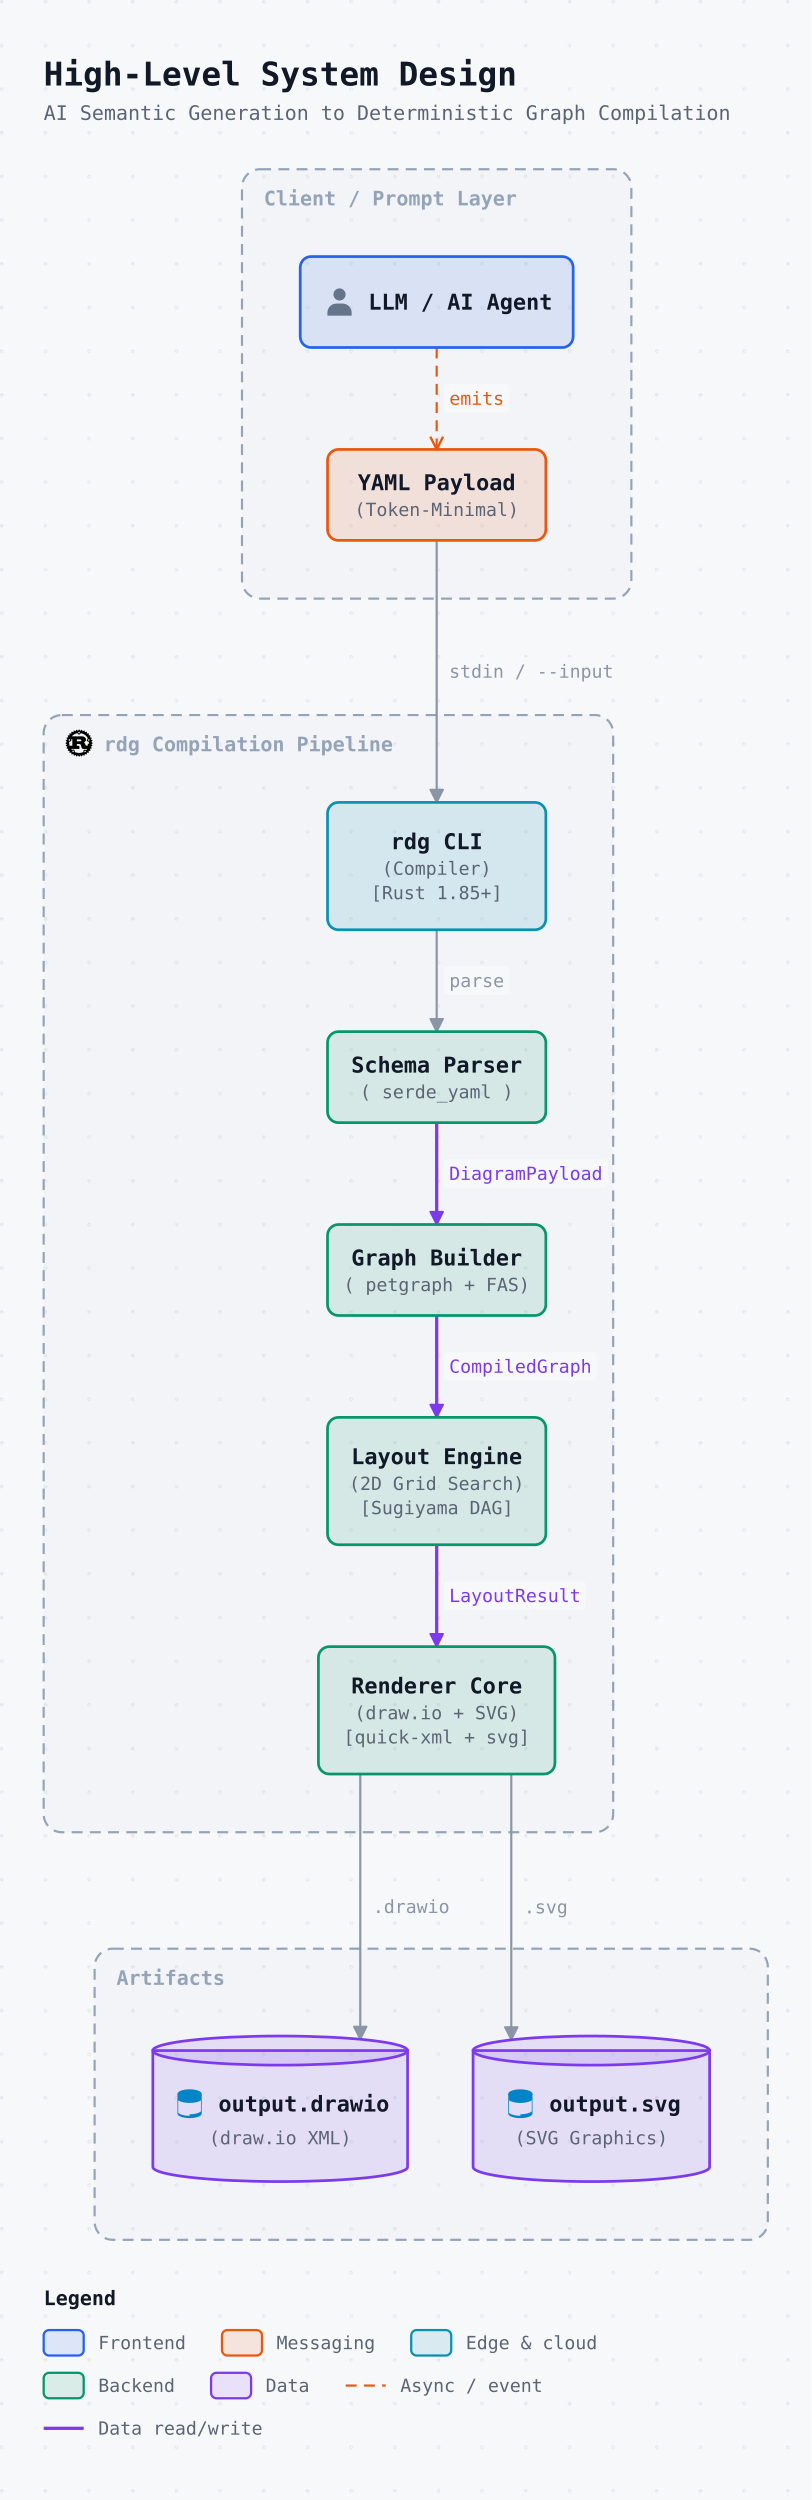
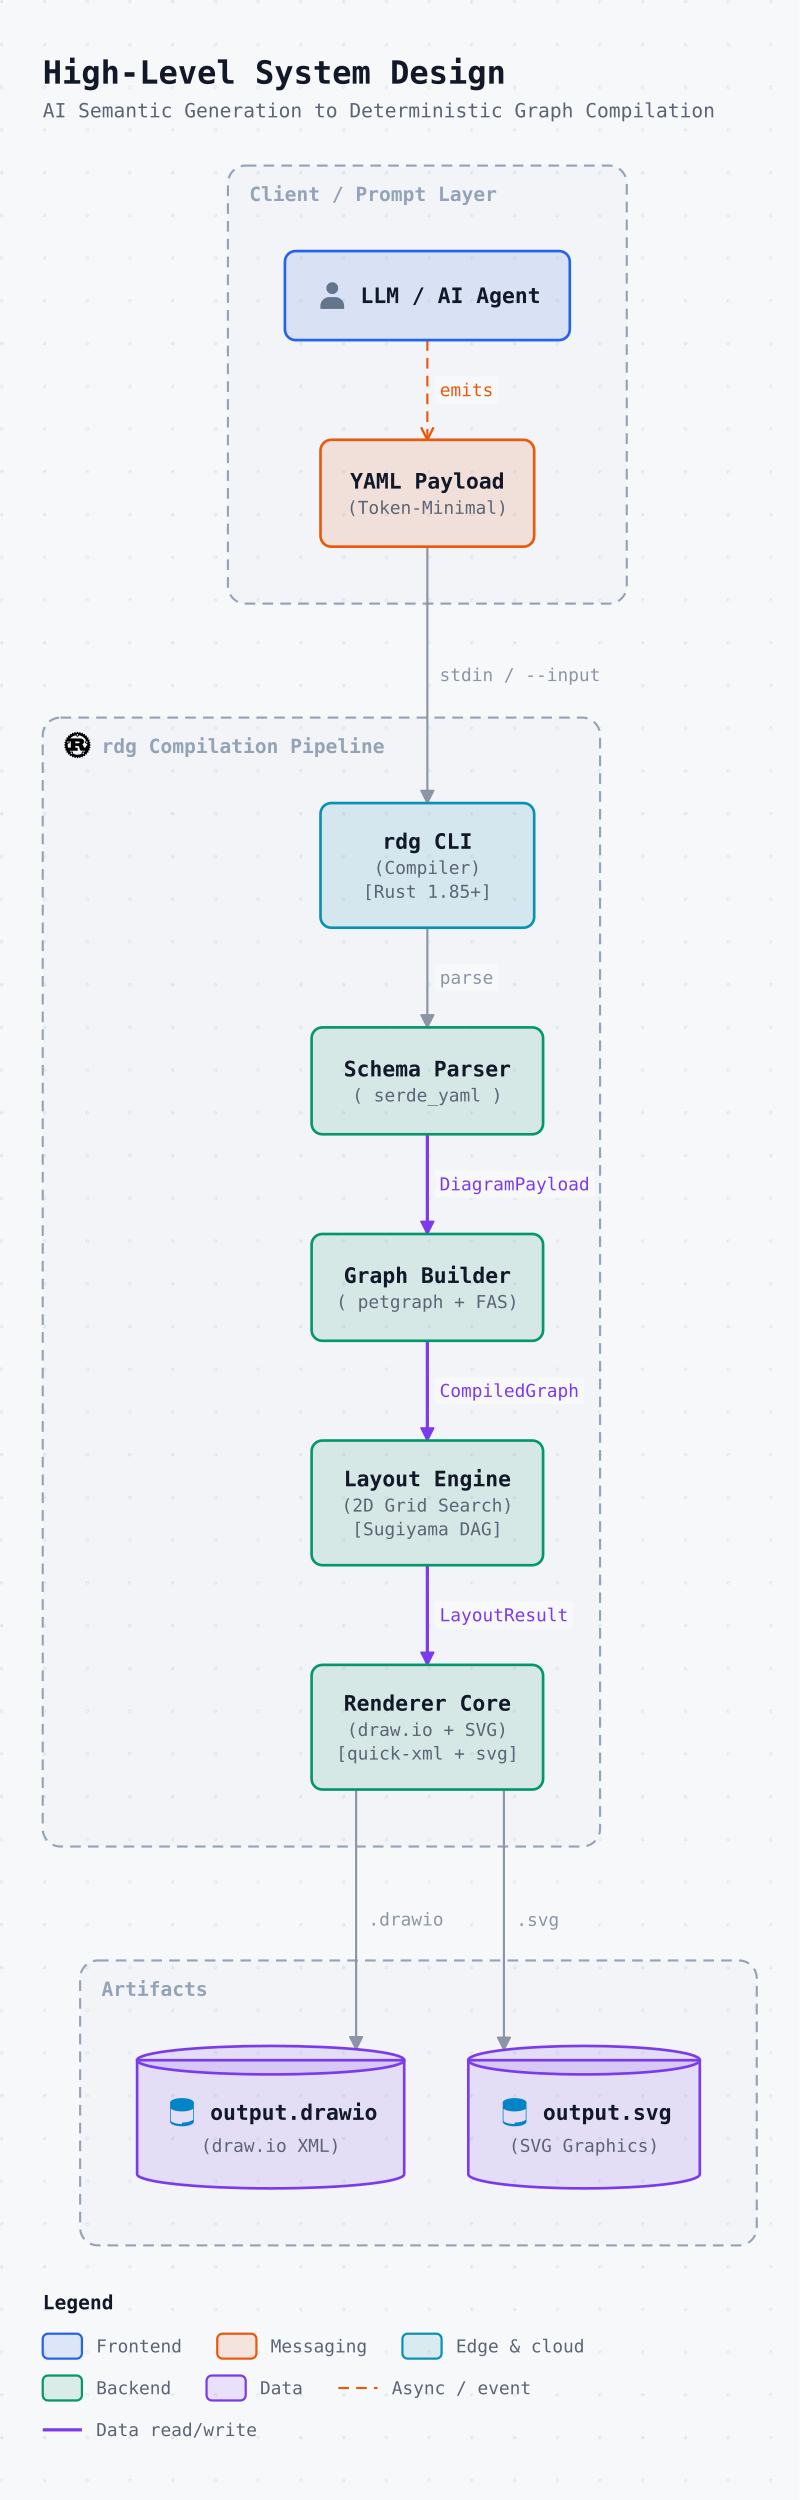
- <svg xmlns="http://www.w3.org/2000/svg" version="1.1" width="446" height="1374" viewBox="0 0 446 1374" font-family="JetBrains Mono, ui-monospace, SFMono-Regular, Menlo, Consolas, monospace">
+ <svg xmlns="http://www.w3.org/2000/svg" version="1.1" width="449" height="1404" viewBox="0 0 449 1404" font-family="JetBrains Mono, ui-monospace, SFMono-Regular, Menlo, Consolas, monospace">
  <defs>
    <pattern id="canvas-grid" width="24" height="24" patternUnits="userSpaceOnUse">
      <circle cx="1" cy="1" r="1" fill="#e3e7ed" />
    </pattern>
    <marker id="marker-arrow-2" viewBox="-1 -1 9 9" refX="7" refY="3.5" markerWidth="9" markerHeight="9" markerUnits="userSpaceOnUse" orient="auto-start-reverse">
      <path d="M0 0 L7 3.5 L0 7 Z" fill="#7c3aed" stroke="#7c3aed" stroke-width="1" stroke-linejoin="round" />
    </marker>
    <marker id="marker-arrow-1" viewBox="-1 -1 9 9" refX="7" refY="3.5" markerWidth="9" markerHeight="9" markerUnits="userSpaceOnUse" orient="auto-start-reverse">
      <path d="M0 0 L7 3.5 L0 7 Z" fill="#8b95a5" stroke="#8b95a5" stroke-width="1" stroke-linejoin="round" />
    </marker>
    <marker id="marker-open-0" viewBox="-1 -1 9 9" refX="7" refY="3.5" markerWidth="9" markerHeight="9" markerUnits="userSpaceOnUse" orient="auto-start-reverse">
      <path d="M0 0 L7 3.5 L0 7" fill="none" stroke="#ea580c" stroke-width="1.3" stroke-linejoin="round" />
    </marker>
  </defs>
  <rect width="100%" height="100%" fill="#f7f8fa" />
  <rect width="100%" height="100%" fill="url(#canvas-grid)" />
  <text x="24.0" y="47.0" text-anchor="start" font-size="18" font-weight="bold" fill="#111827">High-Level System Design</text>
  <text x="24.0" y="65.9" text-anchor="start" font-size="11" fill="#5b6474">AI Semantic Generation to Deterministic Graph Compilation</text>
-   <rect x="133.0" y="93.0" width="214.0" height="236.0" rx="10.0" fill="#94a3b8" fill-opacity="0.050" stroke="#94a3b8" stroke-width="1.2" stroke-dasharray="6 4" />
-   <text x="145.0" y="112.9" font-size="11" font-weight="bold" fill="#94a3b8">Client / Prompt Layer</text>
-   <rect x="24.0" y="393.0" width="313.0" height="614.0" rx="10.0" fill="#94a3b8" fill-opacity="0.050" stroke="#94a3b8" stroke-width="1.2" stroke-dasharray="6 4" />
-   <svg class="node-tech-icon" x="36.0" y="400.9" width="15.0" height="15.0" viewBox="0 0 128 128" preserveAspectRatio="xMidYMid meet">
+   <rect x="128.0" y="93.0" width="224.0" height="246.0" rx="10.0" fill="#94a3b8" fill-opacity="0.050" stroke="#94a3b8" stroke-width="1.2" stroke-dasharray="6 4" />
+   <text x="140.0" y="112.9" font-size="11" font-weight="bold" fill="#94a3b8">Client / Prompt Layer</text>
+   <rect x="24.0" y="403.0" width="313.0" height="634.0" rx="10.0" fill="#94a3b8" fill-opacity="0.050" stroke="#94a3b8" stroke-width="1.2" stroke-dasharray="6 4" />
+   <svg class="node-tech-icon" x="36.0" y="410.9" width="15.0" height="15.0" viewBox="0 0 128 128" preserveAspectRatio="xMidYMid meet">
    <path d="M62.96.242c-.232.135-1.203 1.528-2.16 3.097-2.4 3.94-2.426 3.942-5.65.55-2.098-2.208-2.605-2.612-3.28-2.607-.44.002-.995.152-1.235.332-.24.18-.916 1.612-1.504 3.183-1.346 3.6-1.41 3.715-2.156 3.86-.46.086-1.343-.407-3.463-1.929-1.565-1.125-3.1-2.045-3.411-2.045-1.291 0-1.655.706-2.27 4.4-.78 4.697-.754 4.681-4.988 2.758-1.71-.776-3.33-1.41-3.603-1.41-.274 0-.792.293-1.15.652-.652.652-.653.655-.475 4.246l.178 3.595-.68.364c-.602.322-1.017.283-3.684-.348-3.48-.822-4.216-.8-4.92.15l-.516.693.692 2.964c.38 1.63.745 3.2.814 3.487.067.287-.05.746-.26 1.02-.348.448-.717.49-3.94.44-5.452-.086-5.761.382-3.51 5.3.718 1.56 1.305 2.98 1.305 3.15 0 .898-.717 1.224-3.794 1.727-1.722.28-3.218.51-3.326.51-.107 0-.43.235-.717.522-.937.936-.671 1.816 1.453 4.814 2.646 3.735 2.642 3.75-1.73 5.421-4.971 1.902-5.072 2.37-1.287 5.96 3.525 3.344 3.53 3.295-.461 5.804C.208 62.8.162 62.846.085 63.876c-.093 1.253-.071 1.275 3.538 3.48 3.57 2.18 3.57 2.246.067 5.56C-.078 76.48.038 77 5.013 78.877c4.347 1.64 4.353 1.66 1.702 5.394-1.502 2.117-1.981 3-1.981 3.653 0 1.223.637 1.535 4.44 2.174 3.206.54 3.92.857 3.92 1.741 0 .182-.588 1.612-1.307 3.177-2.236 4.87-1.981 5.275 3.31 5.275 4.93 0 4.799-.15 3.737 4.294-.8 3.35-.813 3.992-.088 4.715.554.556 1.6.494 4.87-.289 2.499-.596 2.937-.637 3.516-.328l.66.354-.177 3.594c-.178 3.593-.177 3.595.475 4.248.358.36.884.652 1.165.652.282 0 1.903-.63 3.604-1.404 4.22-1.916 4.194-1.932 4.973 2.75.617 3.711.977 4.4 2.294 4.4.327 0 1.83-.88 3.34-1.958 2.654-1.893 3.342-2.19 4.049-1.74.182.115.89 1.67 1.572 3.455 1.003 2.625 1.37 3.31 1.929 3.576 1.062.51 1.72.1 4.218-2.62 3.016-3.286 3.14-3.27 5.602.72 2.72 4.406 3.424 4.396 6.212-.089 2.402-3.864 2.374-3.862 5.621-.47 2.157 2.25 2.616 2.61 3.343 2.61.464 0 1.019-.175 1.23-.388.214-.213.92-1.786 1.568-3.496.649-1.71 1.321-3.2 1.495-3.31.687-.436 1.398-.13 4.048 1.752 1.56 1.108 3.028 1.96 3.377 1.96 1.296 0 1.764-.92 2.302-4.535.46-3.082.554-3.378 1.16-3.685.596-.302.954-.2 3.75 1.07 1.701.77 3.323 1.402 3.604 1.402.282 0 .816-.302 1.184-.672l.672-.67-.184-3.448c-.177-3.29-.16-3.468.364-3.943.54-.488.596-.486 3.615.204 3.656.835 4.338.857 5.025.17.671-.67.664-.818-.254-4.69-1.03-4.346-1.168-4.19 3.78-4.19 3.374 0 3.75-.049 4.18-.523.718-.793.547-1.702-.896-4.779-.729-1.55-1.32-2.96-1.315-3.135.024-.914.743-1.227 4.065-1.767 2.033-.329 3.553-.71 3.829-.96.923-.833.584-1.918-1.523-4.873-2.642-3.703-2.63-3.738 1.599-5.297 5.064-1.866 5.209-2.488 1.419-6.09-3.51-3.335-3.512-3.317.333-5.677 4.648-2.853 4.655-3.496.082-6.335-3.933-2.44-3.93-2.406-.405-5.753 3.78-3.593 3.678-4.063-1.295-5.965-4.388-1.679-4.402-1.72-1.735-5.38 1.588-2.18 1.982-2.903 1.982-3.65 0-1.306-.586-1.598-4.436-2.22-3.216-.52-3.924-.835-3.924-1.75 0-.174.588-1.574 1.307-3.113 1.406-3.013 1.604-4.22.808-4.94-.428-.387-1-.443-4.067-.392-3.208.054-3.618.008-4.063-.439-.486-.488-.48-.557.278-3.725.931-3.88.935-3.975.17-4.694-.777-.73-1.262-.718-4.826.121-2.597.612-3.027.653-3.617.337l-.67-.36.185-3.582.186-3.58-.67-.67c-.369-.37-.891-.67-1.163-.67-.27 0-1.884.64-3.583 1.421-2.838 1.306-3.143 1.393-3.757 1.072-.612-.32-.714-.637-1.237-3.829-.603-3.693-.977-4.412-2.288-4.412-.311 0-1.853.925-3.426 2.055-2.584 1.856-2.93 2.032-3.574 1.807-.533-.186-.843-.59-1.221-1.599-.28-.742-.817-2.172-1.194-3.177-.762-2.028-1.187-2.482-2.328-2.482-.637 0-1.213.458-3.28 2.604-3.25 3.375-3.261 3.374-5.65-.545C66.073 1.78 65.075.382 64.81.24c-.597-.32-1.3-.32-1.85.002m2.96 11.798c2.83 2.014 1.326 6.75-2.144 6.75-3.368 0-5.064-4.057-2.66-6.36 1.358-1.3 3.304-1.459 4.805-.39m-3.558 12.507c1.855.705 2.616.282 6.852-3.8l3.182-3.07 1.347.18c4.225.56 12.627 4.25 17.455 7.666 4.436 3.14 10.332 9.534 12.845 13.93l.537.942-2.38 5.364c-1.31 2.95-2.382 5.673-2.382 6.053 0 .878.576 2.267 1.13 2.726.234.195 2.457 1.265 4.939 2.378l4.51 2.025.178 1.148c.23 1.495.26 5.167.052 6.21l-.163.816h-2.575c-2.987 0-2.756-.267-2.918 3.396-.118 2.656-.76 4.124-2.22 5.075-2.377 1.551-6.304 1.27-7.97-.57-.255-.284-.752-1.705-1.105-3.16-1.03-4.254-2.413-6.64-5.193-8.965-.878-.733-1.595-1.418-1.595-1.522 0-.102.965-.915 2.145-1.803 4.298-3.24 6.77-7.012 7.04-10.747.519-7.126-5.158-13.767-13.602-15.92-2.002-.51-2.857-.526-27.624-.526-14.057 0-25.56-.092-25.56-.204 0-.263 3.125-3.295 4.965-4.816 5.054-4.178 11.618-7.465 18.417-9.22l2.35-.61 3.34 3.387c1.839 1.863 3.64 3.5 4.003 3.637M20.3 46.34c1.539 1.008 2.17 3.54 1.26 5.062-1.405 2.356-4.966 2.455-6.373.178-2.046-3.309 1.895-7.349 5.113-5.24m90.672.13c4.026 2.454.906 8.493-3.404 6.586-2.877-1.273-2.97-5.206-.155-6.64 1.174-.6 2.523-.579 3.56.053M32.163 61.5v15.02h-13.28l-.526-2.285c-1.036-4.5-1.472-9.156-1.211-12.969l.182-2.679 4.565-2.047c2.864-1.283 4.706-2.262 4.943-2.625 1.038-1.584.94-2.715-.518-5.933l-.68-1.502h6.523V61.5M70.39 47.132c2.843.74 4.345 2.245 4.349 4.355.002 1.55-.765 2.52-2.67 3.38-1.348.61-1.562.625-10.063.708l-8.686.084v-8.92h7.782c6.078 0 8.112.086 9.288.393m-2.934 21.554c1.41.392 3.076 1.616 3.93 2.888.898 1.337 1.423 3.076 2.667 8.836 1.05 4.87 1.727 6.46 3.62 8.532 2.345 2.566 1.8 2.466 13.514 2.466 5.61 0 10.198.09 10.198.2 0 .197-3.863 4.764-4.03 4.764-.048 0-2.066-.422-4.484-.939-6.829-1.458-7.075-1.287-8.642 6.032l-1.008 4.702-.91.448c-1.518.75-6.453 2.292-9.01 2.82-4.228.87-8.828 1.162-12.871.821-6.893-.585-16.02-3.259-16.377-4.8-.075-.327-.535-2.443-1.018-4.704-.485-2.26-1.074-4.404-1.31-4.764-1.13-1.724-2.318-1.83-7.547-.674-1.98.44-3.708.796-3.84.796-.248 0-3.923-4.249-3.923-4.535 0-.09 8.728-.194 19.396-.23l19.395-.066.07-6.89c.05-4.865-.018-6.997-.23-7.25-.234-.284-1.485-.358-6.011-.358H53.32v-8.36l6.597.001c3.626.002 7.02.12 7.539.264M37.57 100.02c3.084 1.88 1.605 6.804-2.043 6.8-3.74 0-5.127-4.88-1.94-6.826 1.055-.643 2.908-.63 3.983.026m56.48.206c1.512 1.108 2.015 3.413 1.079 4.95-2.46 4.034-8.612.827-6.557-3.419 1.01-2.085 3.695-2.837 5.478-1.53" />
  </svg>
-   <text x="57.0" y="412.9" font-size="11" font-weight="bold" fill="#94a3b8">rdg Compilation Pipeline</text>
-   <rect x="52.0" y="1071.0" width="370.0" height="160.0" rx="10.0" fill="#94a3b8" fill-opacity="0.050" stroke="#94a3b8" stroke-width="1.2" stroke-dasharray="6 4" />
-   <text x="64.0" y="1090.9" font-size="11" font-weight="bold" fill="#94a3b8">Artifacts</text>
+   <text x="57.0" y="422.9" font-size="11" font-weight="bold" fill="#94a3b8">rdg Compilation Pipeline</text>
+   <rect x="45.0" y="1101.0" width="380.0" height="160.0" rx="10.0" fill="#94a3b8" fill-opacity="0.050" stroke="#94a3b8" stroke-width="1.2" stroke-dasharray="6 4" />
+   <text x="57.0" y="1120.9" font-size="11" font-weight="bold" fill="#94a3b8">Artifacts</text>
  <path d="M 240.0 191.0 L 240.0 247.0" fill="none" stroke="#ea580c" stroke-width="1.2" stroke-dasharray="6 4" marker-end="url(#marker-open-0)" />
-   <path d="M 240.0 297.0 L 240.0 441.0" fill="none" stroke="#8b95a5" stroke-width="1.2" marker-end="url(#marker-arrow-1)" />
-   <path d="M 240.0 511.0 L 240.0 567.0" fill="none" stroke="#8b95a5" stroke-width="1.2" marker-end="url(#marker-arrow-1)" />
-   <path d="M 240.0 617.0 L 240.0 673.0" fill="none" stroke="#7c3aed" stroke-width="1.8" marker-end="url(#marker-arrow-2)" />
-   <path d="M 240.0 723.0 L 240.0 779.0" fill="none" stroke="#7c3aed" stroke-width="1.8" marker-end="url(#marker-arrow-2)" />
-   <path d="M 240.0 849.0 L 240.0 905.0" fill="none" stroke="#7c3aed" stroke-width="1.8" marker-end="url(#marker-arrow-2)" />
-   <path d="M 198.0 975.0 L 198.0 1120.8" fill="none" stroke="#8b95a5" stroke-width="1.2" marker-end="url(#marker-arrow-1)" />
-   <path d="M 281.0 975.0 L 281.0 1121.1" fill="none" stroke="#8b95a5" stroke-width="1.2" marker-end="url(#marker-arrow-1)" />
-   <rect fill="#2563eb" fill-opacity="0.122" stroke="#2563eb" stroke-width="1.5" x="165.0" y="141.0" width="150.0" height="50.0" rx="6.0" />
+   <path d="M 240.0 307.0 L 240.0 451.0" fill="none" stroke="#8b95a5" stroke-width="1.2" marker-end="url(#marker-arrow-1)" />
+   <path d="M 240.0 521.0 L 240.0 577.0" fill="none" stroke="#8b95a5" stroke-width="1.2" marker-end="url(#marker-arrow-1)" />
+   <path d="M 240.0 637.0 L 240.0 693.0" fill="none" stroke="#7c3aed" stroke-width="1.8" marker-end="url(#marker-arrow-2)" />
+   <path d="M 240.0 753.0 L 240.0 809.0" fill="none" stroke="#7c3aed" stroke-width="1.8" marker-end="url(#marker-arrow-2)" />
+   <path d="M 240.0 879.0 L 240.0 935.0" fill="none" stroke="#7c3aed" stroke-width="1.8" marker-end="url(#marker-arrow-2)" />
+   <path d="M 200.0 1005.0 L 200.0 1150.9" fill="none" stroke="#8b95a5" stroke-width="1.2" marker-end="url(#marker-arrow-1)" />
+   <path d="M 283.0 1005.0 L 283.0 1151.2" fill="none" stroke="#8b95a5" stroke-width="1.2" marker-end="url(#marker-arrow-1)" />
+   <rect fill="#2563eb" fill-opacity="0.122" stroke="#2563eb" stroke-width="1.5" x="160.0" y="141.0" width="160.0" height="50.0" rx="6.0" />
  <svg class="node-tech-icon" x="176.6" y="156.0" width="20.0" height="20.0" viewBox="0 0 24 24" preserveAspectRatio="xMidYMid meet">
    <g>
      <circle cx="12" cy="7" r="4" fill="#64748b" />
      <path fill="#64748b" d="M4 21v-2a6 6 0 0 1 6-6h4a6 6 0 0 1 6 6v2H4z" />
    </g>
  </svg>
  <text x="253.0" y="170.2" text-anchor="middle" font-size="12" font-weight="bold" fill="#111827">
    <tspan>LLM / AI Agent</tspan>
  </text>
-   <rect fill="#ea580c" fill-opacity="0.122" stroke="#ea580c" stroke-width="1.5" x="180.0" y="247.0" width="120.0" height="50.0" rx="6.0" />
-   <text x="240.0" y="269.4" text-anchor="middle" font-size="12" font-weight="bold" fill="#111827">
+   <rect fill="#ea580c" fill-opacity="0.122" stroke="#ea580c" stroke-width="1.5" x="180.0" y="247.0" width="120.0" height="60.0" rx="6.0" />
+   <text x="240.0" y="274.4" text-anchor="middle" font-size="12" font-weight="bold" fill="#111827">
    <tspan>YAML Payload</tspan>
  </text>
-   <text x="240.0" y="283.6" text-anchor="middle" font-size="10" font-weight="normal" fill="#5b6474">
+   <text x="240.0" y="288.6" text-anchor="middle" font-size="10" font-weight="normal" fill="#5b6474">
    <tspan>(Token-Minimal)</tspan>
  </text>
-   <rect fill="#0891b2" fill-opacity="0.122" stroke="#0891b2" stroke-width="1.5" x="180.0" y="441.0" width="120.0" height="70.0" rx="6.0" />
-   <text x="240.0" y="466.7" text-anchor="middle" font-size="12" font-weight="bold" fill="#111827">
+   <rect fill="#0891b2" fill-opacity="0.122" stroke="#0891b2" stroke-width="1.5" x="180.0" y="451.0" width="120.0" height="70.0" rx="6.0" />
+   <text x="240.0" y="476.7" text-anchor="middle" font-size="12" font-weight="bold" fill="#111827">
    <tspan font-family="JetBrains Mono, ui-monospace, Menlo, monospace">rdg</tspan>
    <tspan> CLI</tspan>
  </text>
-   <text x="240.0" y="480.8" text-anchor="middle" font-size="10" font-weight="normal" fill="#5b6474">
+   <text x="240.0" y="490.8" text-anchor="middle" font-size="10" font-weight="normal" fill="#5b6474">
    <tspan>(Compiler)</tspan>
  </text>
-   <text x="240.0" y="494.2" text-anchor="middle" font-size="10" fill="#5b6474">[Rust 1.85+]</text>
-   <rect fill="#059669" fill-opacity="0.122" stroke="#059669" stroke-width="1.5" x="180.0" y="567.0" width="120.0" height="50.0" rx="6.0" />
-   <text x="240.0" y="589.5" text-anchor="middle" font-size="12" font-weight="bold" fill="#111827">
+   <text x="240.0" y="504.2" text-anchor="middle" font-size="10" fill="#5b6474">[Rust 1.85+]</text>
+   <rect fill="#059669" fill-opacity="0.122" stroke="#059669" stroke-width="1.5" x="175.0" y="577.0" width="130.0" height="60.0" rx="6.0" />
+   <text x="240.0" y="604.5" text-anchor="middle" font-size="12" font-weight="bold" fill="#111827">
    <tspan>Schema Parser</tspan>
  </text>
-   <text x="240.0" y="603.6" text-anchor="middle" font-size="10" font-weight="normal" fill="#5b6474">
+   <text x="240.0" y="618.6" text-anchor="middle" font-size="10" font-weight="normal" fill="#5b6474">
    <tspan>(</tspan>
    <tspan font-family="JetBrains Mono, ui-monospace, Menlo, monospace">serde_yaml</tspan>
    <tspan>)</tspan>
  </text>
-   <rect fill="#059669" fill-opacity="0.122" stroke="#059669" stroke-width="1.5" x="180.0" y="673.0" width="120.0" height="50.0" rx="6.0" />
-   <text x="240.0" y="695.5" text-anchor="middle" font-size="12" font-weight="bold" fill="#111827">
+   <rect fill="#059669" fill-opacity="0.122" stroke="#059669" stroke-width="1.5" x="175.0" y="693.0" width="130.0" height="60.0" rx="6.0" />
+   <text x="240.0" y="720.5" text-anchor="middle" font-size="12" font-weight="bold" fill="#111827">
    <tspan>Graph Builder</tspan>
  </text>
-   <text x="240.0" y="709.6" text-anchor="middle" font-size="10" font-weight="normal" fill="#5b6474">
+   <text x="240.0" y="734.6" text-anchor="middle" font-size="10" font-weight="normal" fill="#5b6474">
    <tspan>(</tspan>
    <tspan font-family="JetBrains Mono, ui-monospace, Menlo, monospace">petgraph</tspan>
    <tspan> + FAS)</tspan>
  </text>
-   <rect fill="#059669" fill-opacity="0.122" stroke="#059669" stroke-width="1.5" x="180.0" y="779.0" width="120.0" height="70.0" rx="6.0" />
-   <text x="240.0" y="804.7" text-anchor="middle" font-size="12" font-weight="bold" fill="#111827">
+   <rect fill="#059669" fill-opacity="0.122" stroke="#059669" stroke-width="1.5" x="175.0" y="809.0" width="130.0" height="70.0" rx="6.0" />
+   <text x="240.0" y="834.7" text-anchor="middle" font-size="12" font-weight="bold" fill="#111827">
    <tspan>Layout Engine</tspan>
  </text>
-   <text x="240.0" y="818.9" text-anchor="middle" font-size="10" font-weight="normal" fill="#5b6474">
+   <text x="240.0" y="848.9" text-anchor="middle" font-size="10" font-weight="normal" fill="#5b6474">
    <tspan>(2D Grid Search)</tspan>
  </text>
-   <text x="240.0" y="832.2" text-anchor="middle" font-size="10" fill="#5b6474">[Sugiyama DAG]</text>
-   <rect fill="#059669" fill-opacity="0.122" stroke="#059669" stroke-width="1.5" x="175.0" y="905.0" width="130.0" height="70.0" rx="6.0" />
-   <text x="240.0" y="930.7" text-anchor="middle" font-size="12" font-weight="bold" fill="#111827">
+   <text x="240.0" y="862.2" text-anchor="middle" font-size="10" fill="#5b6474">[Sugiyama DAG]</text>
+   <rect fill="#059669" fill-opacity="0.122" stroke="#059669" stroke-width="1.5" x="175.0" y="935.0" width="130.0" height="70.0" rx="6.0" />
+   <text x="240.0" y="960.7" text-anchor="middle" font-size="12" font-weight="bold" fill="#111827">
    <tspan>Renderer Core</tspan>
  </text>
-   <text x="240.0" y="944.9" text-anchor="middle" font-size="10" font-weight="normal" fill="#5b6474">
+   <text x="240.0" y="974.9" text-anchor="middle" font-size="10" font-weight="normal" fill="#5b6474">
    <tspan>(draw.io + SVG)</tspan>
  </text>
-   <text x="240.0" y="958.2" text-anchor="middle" font-size="10" fill="#5b6474">[quick-xml + svg]</text>
-   <path fill="#7c3aed" fill-opacity="0.122" stroke="#7c3aed" stroke-width="1.5" d="M 84.0 1127.0 L 84.0 1191.0 A 70.0 8.0 0 0 0 224.0 1191.0 L 224.0 1127.0 Z" />
-   <ellipse cx="154.0" cy="1127.0" rx="70.0" ry="8.0" fill="#7c3aed" fill-opacity="0.122" stroke="#7c3aed" stroke-width="1.5" />
-   <svg class="node-tech-icon" x="94.2" y="1146.2" width="20.0" height="20.0" viewBox="0 0 24 24" preserveAspectRatio="xMidYMid meet">
+   <text x="240.0" y="988.2" text-anchor="middle" font-size="10" fill="#5b6474">[quick-xml + svg]</text>
+   <path fill="#7c3aed" fill-opacity="0.122" stroke="#7c3aed" stroke-width="1.5" d="M 77.0 1157.0 L 77.0 1221.0 A 75.0 8.0 0 0 0 227.0 1221.0 L 227.0 1157.0 Z" />
+   <ellipse cx="152.0" cy="1157.0" rx="75.0" ry="8.0" fill="#7c3aed" fill-opacity="0.122" stroke="#7c3aed" stroke-width="1.5" />
+   <svg class="node-tech-icon" x="92.2" y="1176.2" width="20.0" height="20.0" viewBox="0 0 24 24" preserveAspectRatio="xMidYMid meet">
    <g>
      <ellipse cx="12" cy="5.5" rx="8" ry="3" fill="#0284c7" />
      <path fill="#0284c7" d="M4 5.5v13c0 1.7 3.6 3 8 3s8-1.3 8-3v-13H4zm8 14.5c-3.5 0-6.5-.9-7.5-2V9.8c1.8 1.1 4.5 1.7 7.5 1.7s5.7-.6 7.5-1.7V17c-1 1.1-4 2-7.5 2z" />
    </g>
  </svg>
-   <text x="167.0" y="1160.5" text-anchor="middle" font-size="12" font-weight="bold" fill="#111827">
+   <text x="165.0" y="1190.5" text-anchor="middle" font-size="12" font-weight="bold" fill="#111827">
    <tspan font-family="JetBrains Mono, ui-monospace, Menlo, monospace">output.drawio</tspan>
  </text>
-   <text x="154.0" y="1178.5" text-anchor="middle" font-size="10" font-weight="normal" fill="#5b6474">
+   <text x="152.0" y="1208.5" text-anchor="middle" font-size="10" font-weight="normal" fill="#5b6474">
    <tspan>(draw.io XML)</tspan>
  </text>
-   <path fill="#7c3aed" fill-opacity="0.122" stroke="#7c3aed" stroke-width="1.5" d="M 260.0 1127.0 L 260.0 1191.0 A 65.0 8.0 0 0 0 390.0 1191.0 L 390.0 1127.0 Z" />
-   <ellipse cx="325.0" cy="1127.0" rx="65.0" ry="8.0" fill="#7c3aed" fill-opacity="0.122" stroke="#7c3aed" stroke-width="1.5" />
-   <svg class="node-tech-icon" x="276.0" y="1146.2" width="20.0" height="20.0" viewBox="0 0 24 24" preserveAspectRatio="xMidYMid meet">
+   <path fill="#7c3aed" fill-opacity="0.122" stroke="#7c3aed" stroke-width="1.5" d="M 263.0 1157.0 L 263.0 1221.0 A 65.0 8.0 0 0 0 393.0 1221.0 L 393.0 1157.0 Z" />
+   <ellipse cx="328.0" cy="1157.0" rx="65.0" ry="8.0" fill="#7c3aed" fill-opacity="0.122" stroke="#7c3aed" stroke-width="1.5" />
+   <svg class="node-tech-icon" x="279.0" y="1176.2" width="20.0" height="20.0" viewBox="0 0 24 24" preserveAspectRatio="xMidYMid meet">
    <g>
      <ellipse cx="12" cy="5.5" rx="8" ry="3" fill="#0284c7" />
      <path fill="#0284c7" d="M4 5.5v13c0 1.7 3.6 3 8 3s8-1.3 8-3v-13H4zm8 14.5c-3.5 0-6.5-.9-7.5-2V9.8c1.8 1.1 4.5 1.7 7.5 1.7s5.7-.6 7.5-1.7V17c-1 1.1-4 2-7.5 2z" />
    </g>
  </svg>
-   <text x="338.0" y="1160.5" text-anchor="middle" font-size="12" font-weight="bold" fill="#111827">
+   <text x="341.0" y="1190.5" text-anchor="middle" font-size="12" font-weight="bold" fill="#111827">
    <tspan font-family="JetBrains Mono, ui-monospace, Menlo, monospace">output.svg</tspan>
  </text>
-   <text x="325.0" y="1178.5" text-anchor="middle" font-size="10" font-weight="normal" fill="#5b6474">
+   <text x="328.0" y="1208.5" text-anchor="middle" font-size="10" font-weight="normal" fill="#5b6474">
    <tspan>(SVG Graphics)</tspan>
  </text>
  <rect x="244.0" y="211.2" width="36.0" height="15.5" rx="2" fill="#f7f8fa" />
  <text x="262.0" y="222.5" text-anchor="middle" font-size="10" fill="#ea580c">emits</text>
-   <rect x="244.0" y="361.2" width="96.0" height="15.5" rx="2" fill="#f7f8fa" />
-   <text x="292.0" y="372.5" text-anchor="middle" font-size="10" fill="#8b95a5">stdin / --input</text>
-   <rect x="244.0" y="531.2" width="36.0" height="15.5" rx="2" fill="#f7f8fa" />
-   <text x="262.0" y="542.5" text-anchor="middle" font-size="10" fill="#8b95a5">parse</text>
-   <rect x="244.0" y="637.2" width="90.0" height="15.5" rx="2" fill="#f7f8fa" />
-   <text x="289.0" y="648.5" text-anchor="middle" font-size="10" fill="#7c3aed">DiagramPayload</text>
-   <rect x="244.0" y="743.2" width="84.0" height="15.5" rx="2" fill="#f7f8fa" />
-   <text x="286.0" y="754.5" text-anchor="middle" font-size="10" fill="#7c3aed">CompiledGraph</text>
-   <rect x="244.0" y="869.2" width="78.0" height="15.5" rx="2" fill="#f7f8fa" />
-   <text x="283.0" y="880.5" text-anchor="middle" font-size="10" fill="#7c3aed">LayoutResult</text>
-   <rect x="202.0" y="1040.1" width="48.0" height="15.5" rx="2" fill="#f7f8fa" />
-   <text x="226.0" y="1051.4" text-anchor="middle" font-size="10" fill="#8b95a5">.drawio</text>
-   <rect x="285.0" y="1040.3" width="30.0" height="15.5" rx="2" fill="#f7f8fa" />
-   <text x="300.0" y="1051.6" text-anchor="middle" font-size="10" fill="#8b95a5">.svg</text>
-   <text x="24.0" y="1266.9" font-size="11" font-weight="bold" fill="#111827">Legend</text>
-   <rect x="24.0" y="1280.6" width="22" height="14" rx="3" fill="#2563eb" fill-opacity="0.122" stroke="#2563eb" stroke-width="1.25" />
-   <text x="54.0" y="1291.1" font-size="10" fill="#5b6474">Frontend</text>
-   <rect x="122.0" y="1280.6" width="22" height="14" rx="3" fill="#ea580c" fill-opacity="0.122" stroke="#ea580c" stroke-width="1.25" />
-   <text x="152.0" y="1291.1" font-size="10" fill="#5b6474">Messaging</text>
-   <rect x="226.0" y="1280.6" width="22" height="14" rx="3" fill="#0891b2" fill-opacity="0.122" stroke="#0891b2" stroke-width="1.25" />
-   <text x="256.0" y="1291.1" font-size="10" fill="#5b6474">Edge &amp; cloud</text>
-   <rect x="24.0" y="1304.1" width="22" height="14" rx="3" fill="#059669" fill-opacity="0.122" stroke="#059669" stroke-width="1.25" />
-   <text x="54.0" y="1314.6" font-size="10" fill="#5b6474">Backend</text>
-   <rect x="116.0" y="1304.1" width="22" height="14" rx="3" fill="#7c3aed" fill-opacity="0.122" stroke="#7c3aed" stroke-width="1.25" />
-   <text x="146.0" y="1314.6" font-size="10" fill="#5b6474">Data</text>
-   <line x1="190.0" y1="1311.1" x2="212.0" y2="1311.1" stroke="#ea580c" stroke-width="1.2" stroke-dasharray="6 4" />
-   <text x="220.0" y="1314.6" font-size="10" fill="#5b6474">Async / event</text>
-   <line x1="24.0" y1="1334.6" x2="46.0" y2="1334.6" stroke="#7c3aed" stroke-width="1.8" />
-   <text x="54.0" y="1338.1" font-size="10" fill="#5b6474">Data read/write</text>
+   <rect x="244.0" y="371.2" width="96.0" height="15.5" rx="2" fill="#f7f8fa" />
+   <text x="292.0" y="382.5" text-anchor="middle" font-size="10" fill="#8b95a5">stdin / --input</text>
+   <rect x="244.0" y="541.2" width="36.0" height="15.5" rx="2" fill="#f7f8fa" />
+   <text x="262.0" y="552.5" text-anchor="middle" font-size="10" fill="#8b95a5">parse</text>
+   <rect x="244.0" y="657.2" width="90.0" height="15.5" rx="2" fill="#f7f8fa" />
+   <text x="289.0" y="668.5" text-anchor="middle" font-size="10" fill="#7c3aed">DiagramPayload</text>
+   <rect x="244.0" y="773.2" width="84.0" height="15.5" rx="2" fill="#f7f8fa" />
+   <text x="286.0" y="784.5" text-anchor="middle" font-size="10" fill="#7c3aed">CompiledGraph</text>
+   <rect x="244.0" y="899.2" width="78.0" height="15.5" rx="2" fill="#f7f8fa" />
+   <text x="283.0" y="910.5" text-anchor="middle" font-size="10" fill="#7c3aed">LayoutResult</text>
+   <rect x="204.0" y="1070.2" width="48.0" height="15.5" rx="2" fill="#f7f8fa" />
+   <text x="228.0" y="1081.4" text-anchor="middle" font-size="10" fill="#8b95a5">.drawio</text>
+   <rect x="287.0" y="1070.4" width="30.0" height="15.5" rx="2" fill="#f7f8fa" />
+   <text x="302.0" y="1081.6" text-anchor="middle" font-size="10" fill="#8b95a5">.svg</text>
+   <text x="24.0" y="1296.9" font-size="11" font-weight="bold" fill="#111827">Legend</text>
+   <rect x="24.0" y="1310.6" width="22" height="14" rx="3" fill="#2563eb" fill-opacity="0.122" stroke="#2563eb" stroke-width="1.25" />
+   <text x="54.0" y="1321.1" font-size="10" fill="#5b6474">Frontend</text>
+   <rect x="122.0" y="1310.6" width="22" height="14" rx="3" fill="#ea580c" fill-opacity="0.122" stroke="#ea580c" stroke-width="1.25" />
+   <text x="152.0" y="1321.1" font-size="10" fill="#5b6474">Messaging</text>
+   <rect x="226.0" y="1310.6" width="22" height="14" rx="3" fill="#0891b2" fill-opacity="0.122" stroke="#0891b2" stroke-width="1.25" />
+   <text x="256.0" y="1321.1" font-size="10" fill="#5b6474">Edge &amp; cloud</text>
+   <rect x="24.0" y="1334.1" width="22" height="14" rx="3" fill="#059669" fill-opacity="0.122" stroke="#059669" stroke-width="1.25" />
+   <text x="54.0" y="1344.6" font-size="10" fill="#5b6474">Backend</text>
+   <rect x="116.0" y="1334.1" width="22" height="14" rx="3" fill="#7c3aed" fill-opacity="0.122" stroke="#7c3aed" stroke-width="1.25" />
+   <text x="146.0" y="1344.6" font-size="10" fill="#5b6474">Data</text>
+   <line x1="190.0" y1="1341.1" x2="212.0" y2="1341.1" stroke="#ea580c" stroke-width="1.2" stroke-dasharray="6 4" />
+   <text x="220.0" y="1344.6" font-size="10" fill="#5b6474">Async / event</text>
+   <line x1="24.0" y1="1364.6" x2="46.0" y2="1364.6" stroke="#7c3aed" stroke-width="1.8" />
+   <text x="54.0" y="1368.1" font-size="10" fill="#5b6474">Data read/write</text>
</svg>
